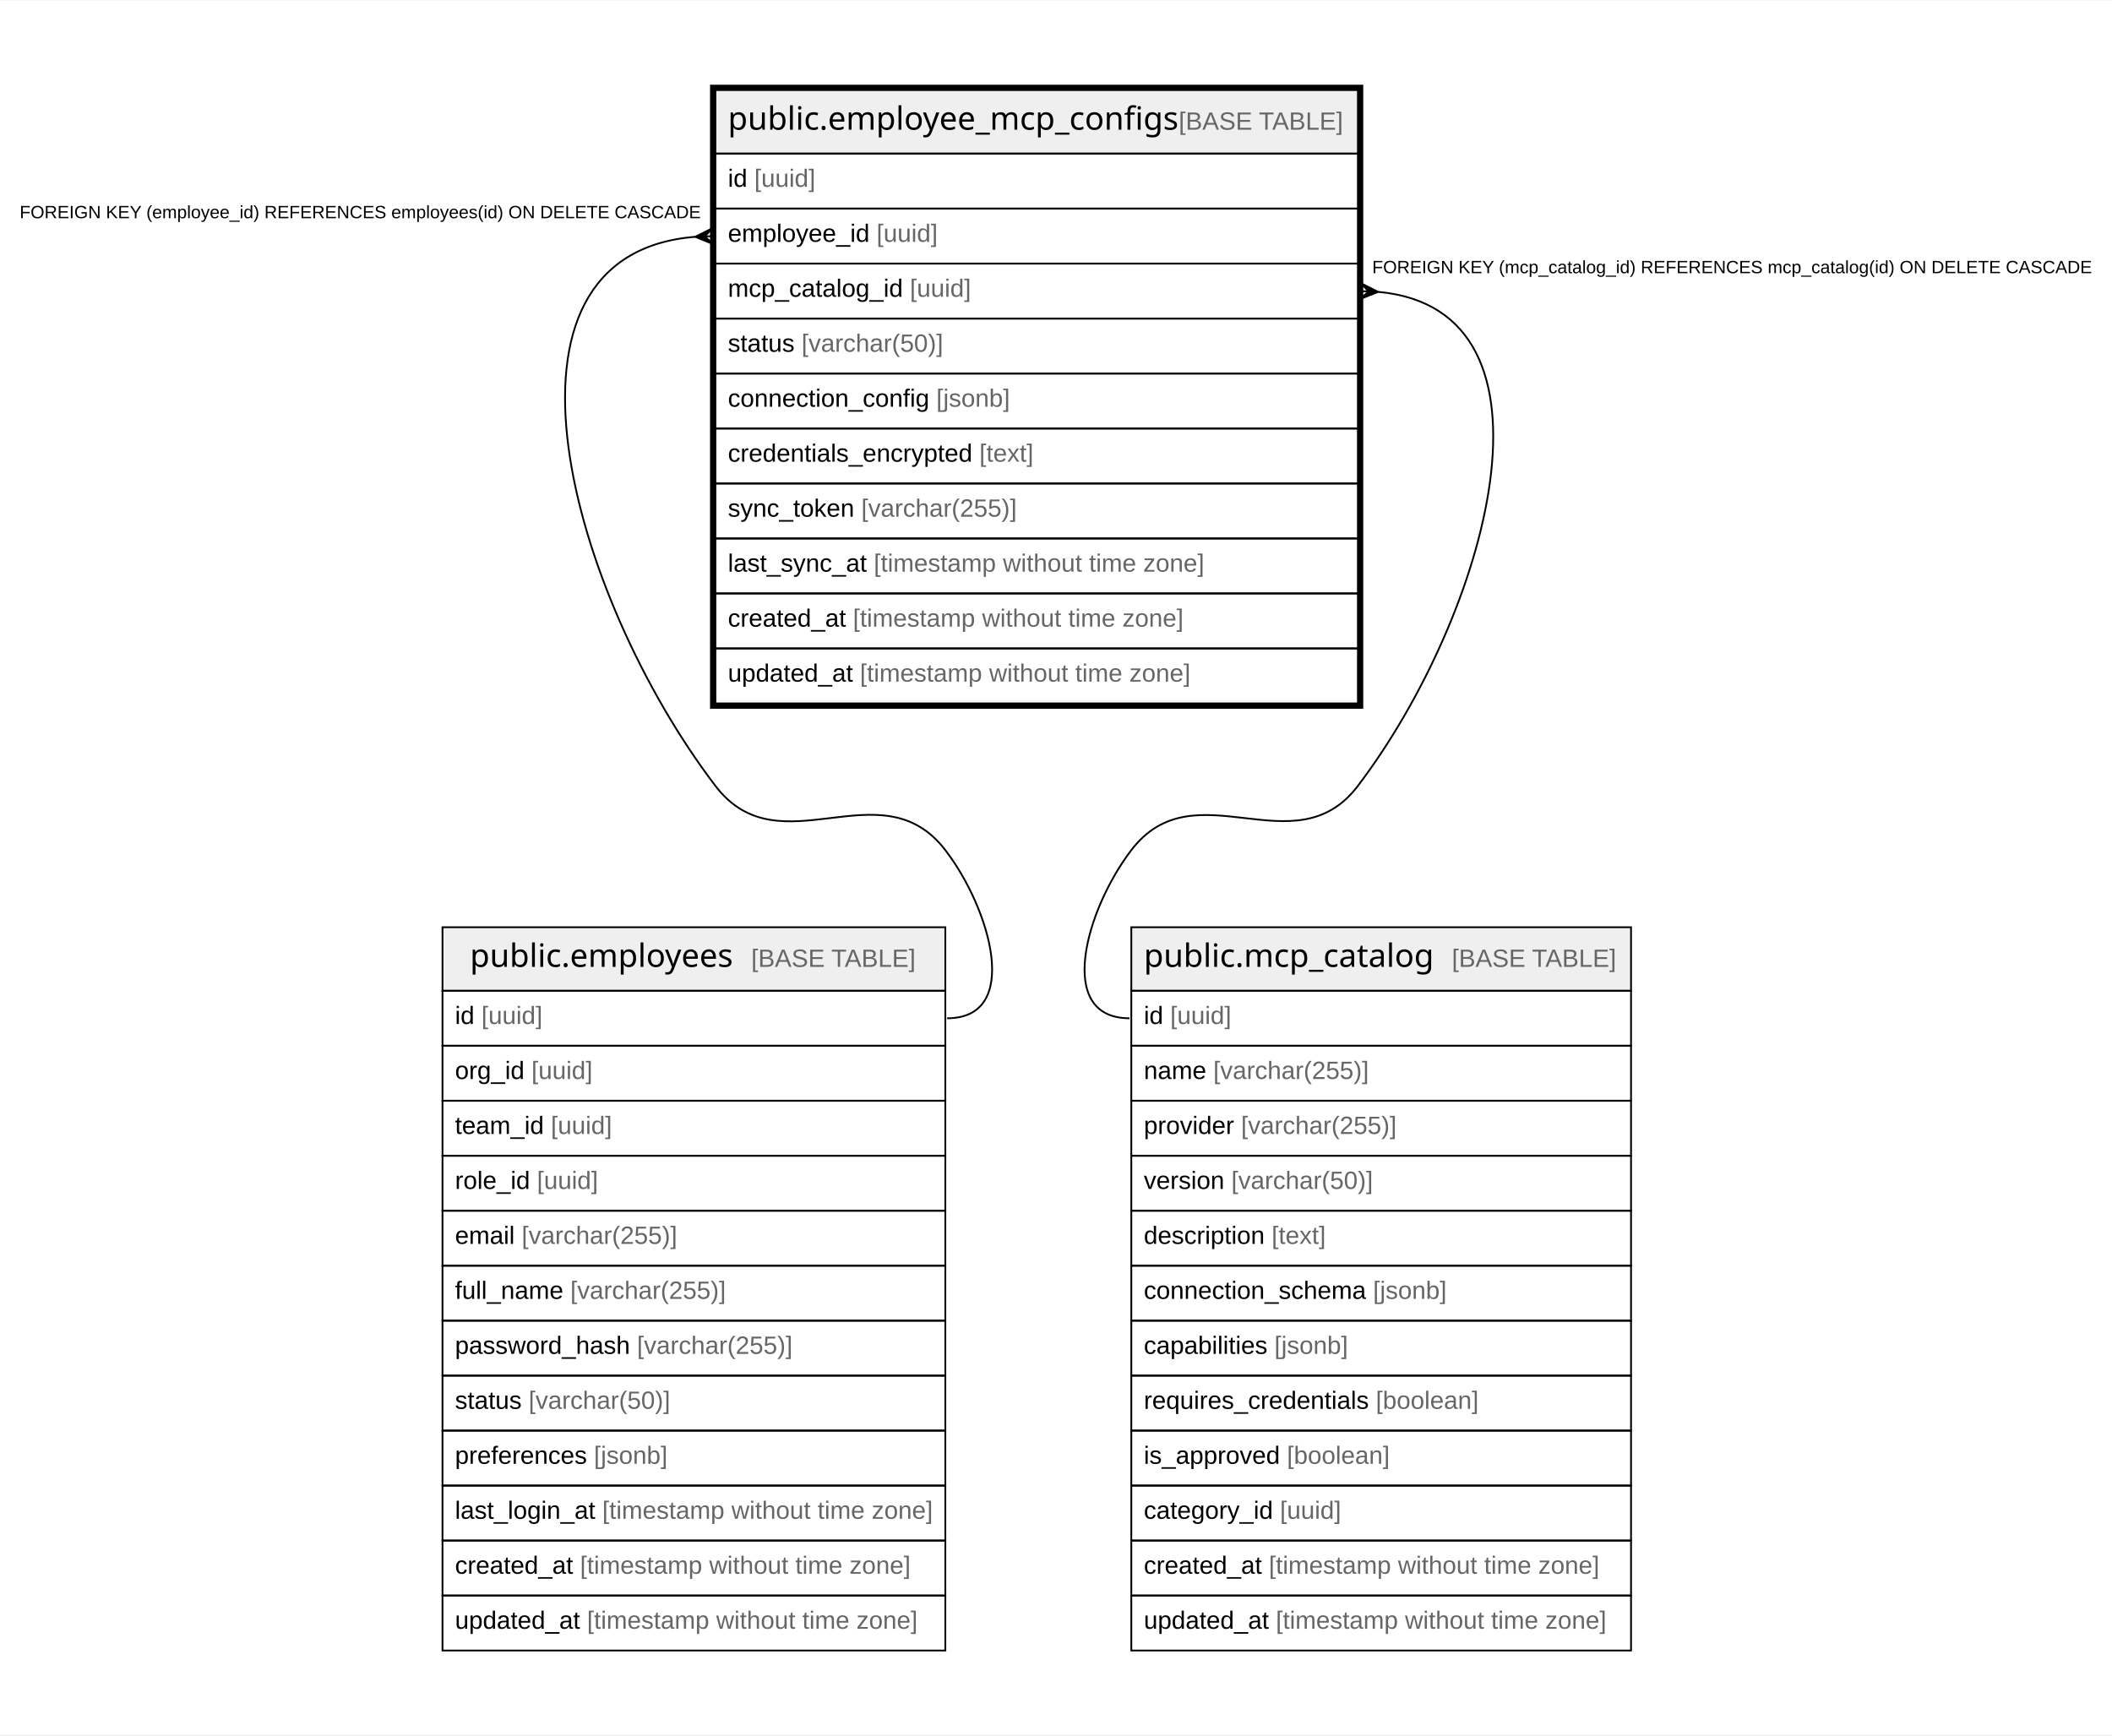
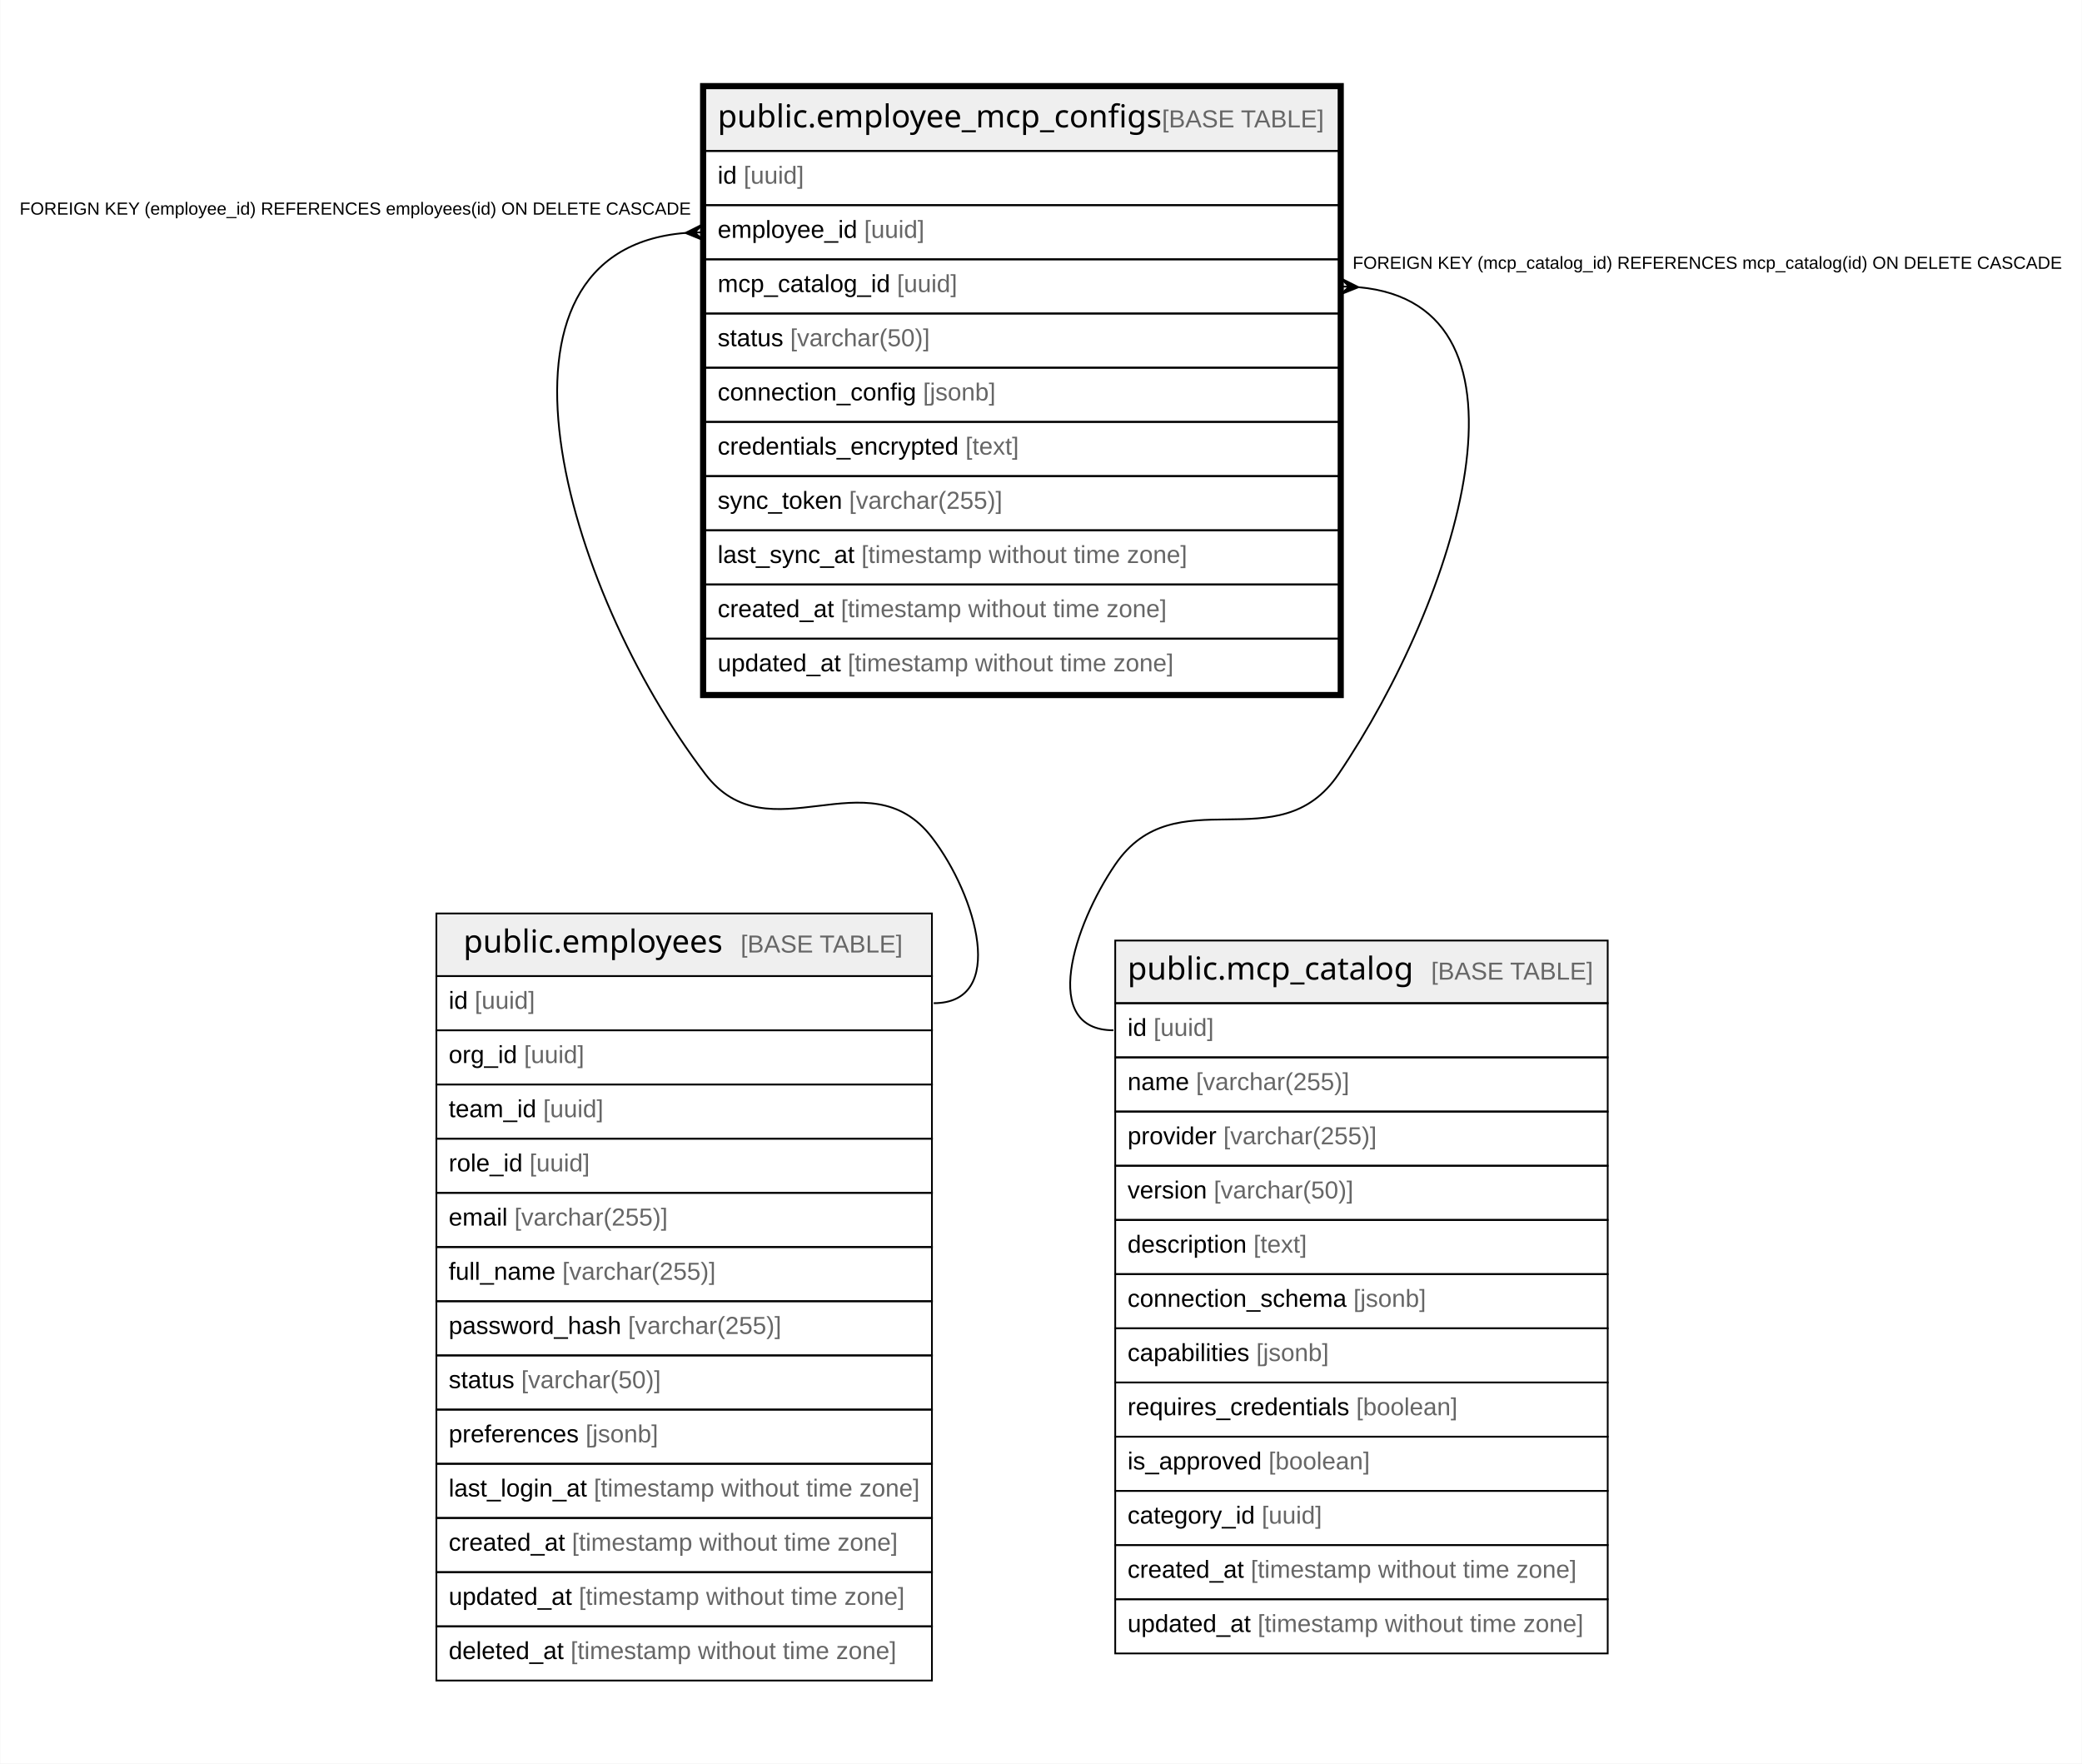
- <svg xmlns="http://www.w3.org/2000/svg" width="1183pt" height="972pt" viewBox="0.00 0.00 1183.15 971.60">
-   <g id="graph0" class="graph" transform="scale(1 1) rotate(0) translate(4 967.6)">
-     <polygon fill="white" stroke="none" points="-4,4 -4,-967.6 1179.15,-967.6 1179.15,4 -4,4" />
+ <svg xmlns="http://www.w3.org/2000/svg" width="1183pt" height="1002pt" viewBox="0.00 0.00 1183.15 1002.40">
+   <g id="graph0" class="graph" transform="scale(1 1) rotate(0) translate(4 998.4)">
+     <polygon fill="white" stroke="none" points="-4,4 -4,-998.4 1179.15,-998.4 1179.15,4 -4,4" />
    <g id="node1" class="node">
-       <polygon fill="#efefef" stroke="none" points="396.77,-881.8 396.77,-917.4 756.7,-917.4 756.7,-881.8 396.77,-881.8" />
-       <polygon fill="none" stroke="black" points="396.77,-881.8 396.77,-917.4 756.7,-917.4 756.7,-881.8 396.77,-881.8" />
-       <text text-anchor="start" x="403.77" y="-895.2" font-family="Arial Bold" font-size="18.00">public.employee_mcp_configs</text>
-       <text text-anchor="start" x="625.21" y="-895.2" font-family="Arial" font-size="14.00">    </text>
-       <text text-anchor="start" x="656.33" y="-895.2" font-family="Arial" font-size="14.00" fill="#666666">[BASE TABLE]</text>
+       <polygon fill="#efefef" stroke="none" points="396.77,-912.6 396.77,-948.2 756.7,-948.2 756.7,-912.6 396.77,-912.6" />
+       <polygon fill="none" stroke="black" points="396.77,-912.6 396.77,-948.2 756.7,-948.2 756.7,-912.6 396.77,-912.6" />
+       <text text-anchor="start" x="403.77" y="-926" font-family="Arial Bold" font-size="18.00">public.employee_mcp_configs</text>
+       <text text-anchor="start" x="625.21" y="-926" font-family="Arial" font-size="14.00">    </text>
+       <text text-anchor="start" x="656.33" y="-926" font-family="Arial" font-size="14.00" fill="#666666">[BASE TABLE]</text>
+       <polygon fill="none" stroke="black" points="396.77,-881.8 396.77,-912.6 756.7,-912.6 756.7,-881.8 396.77,-881.8" />
+       <text text-anchor="start" x="403.77" y="-894" font-family="Arial" font-size="14.00">id </text>
+       <text text-anchor="start" x="418.56" y="-894" font-family="Arial" font-size="14.00" fill="#666666">[uuid]</text>
      <polygon fill="none" stroke="black" points="396.77,-851 396.77,-881.8 756.7,-881.8 756.7,-851 396.77,-851" />
-       <text text-anchor="start" x="403.77" y="-863.2" font-family="Arial" font-size="14.00">id </text>
-       <text text-anchor="start" x="418.56" y="-863.2" font-family="Arial" font-size="14.00" fill="#666666">[uuid]</text>
+       <text text-anchor="start" x="403.77" y="-863.2" font-family="Arial" font-size="14.00">employee_id </text>
+       <text text-anchor="start" x="487.05" y="-863.2" font-family="Arial" font-size="14.00" fill="#666666">[uuid]</text>
      <polygon fill="none" stroke="black" points="396.77,-820.2 396.77,-851 756.7,-851 756.7,-820.2 396.77,-820.2" />
-       <text text-anchor="start" x="403.77" y="-832.4" font-family="Arial" font-size="14.00">employee_id </text>
-       <text text-anchor="start" x="487.05" y="-832.4" font-family="Arial" font-size="14.00" fill="#666666">[uuid]</text>
+       <text text-anchor="start" x="403.77" y="-832.4" font-family="Arial" font-size="14.00">mcp_catalog_id </text>
+       <text text-anchor="start" x="505.72" y="-832.4" font-family="Arial" font-size="14.00" fill="#666666">[uuid]</text>
      <polygon fill="none" stroke="black" points="396.77,-789.4 396.77,-820.2 756.7,-820.2 756.7,-789.4 396.77,-789.4" />
-       <text text-anchor="start" x="403.77" y="-801.6" font-family="Arial" font-size="14.00">mcp_catalog_id </text>
-       <text text-anchor="start" x="505.72" y="-801.6" font-family="Arial" font-size="14.00" fill="#666666">[uuid]</text>
+       <text text-anchor="start" x="403.77" y="-801.6" font-family="Arial" font-size="14.00">status </text>
+       <text text-anchor="start" x="445.01" y="-801.6" font-family="Arial" font-size="14.00" fill="#666666">[varchar(50)]</text>
      <polygon fill="none" stroke="black" points="396.77,-758.6 396.77,-789.4 756.7,-789.4 756.7,-758.6 396.77,-758.6" />
-       <text text-anchor="start" x="403.77" y="-770.8" font-family="Arial" font-size="14.00">status </text>
-       <text text-anchor="start" x="445.01" y="-770.8" font-family="Arial" font-size="14.00" fill="#666666">[varchar(50)]</text>
+       <text text-anchor="start" x="403.77" y="-770.8" font-family="Arial" font-size="14.00">connection_config </text>
+       <text text-anchor="start" x="520.52" y="-770.8" font-family="Arial" font-size="14.00" fill="#666666">[jsonb]</text>
      <polygon fill="none" stroke="black" points="396.77,-727.8 396.77,-758.6 756.7,-758.6 756.7,-727.8 396.77,-727.8" />
-       <text text-anchor="start" x="403.77" y="-740" font-family="Arial" font-size="14.00">connection_config </text>
-       <text text-anchor="start" x="520.52" y="-740" font-family="Arial" font-size="14.00" fill="#666666">[jsonb]</text>
+       <text text-anchor="start" x="403.77" y="-740" font-family="Arial" font-size="14.00">credentials_encrypted </text>
+       <text text-anchor="start" x="544.63" y="-740" font-family="Arial" font-size="14.00" fill="#666666">[text]</text>
      <polygon fill="none" stroke="black" points="396.77,-697 396.77,-727.8 756.7,-727.8 756.7,-697 396.77,-697" />
-       <text text-anchor="start" x="403.77" y="-709.2" font-family="Arial" font-size="14.00">credentials_encrypted </text>
-       <text text-anchor="start" x="544.63" y="-709.2" font-family="Arial" font-size="14.00" fill="#666666">[text]</text>
+       <text text-anchor="start" x="403.77" y="-709.2" font-family="Arial" font-size="14.00">sync_token </text>
+       <text text-anchor="start" x="478.48" y="-709.2" font-family="Arial" font-size="14.00" fill="#666666">[varchar(255)]</text>
      <polygon fill="none" stroke="black" points="396.77,-666.2 396.77,-697 756.7,-697 756.7,-666.2 396.77,-666.2" />
-       <text text-anchor="start" x="403.77" y="-678.4" font-family="Arial" font-size="14.00">sync_token </text>
-       <text text-anchor="start" x="478.48" y="-678.4" font-family="Arial" font-size="14.00" fill="#666666">[varchar(255)]</text>
+       <text text-anchor="start" x="403.77" y="-678.4" font-family="Arial" font-size="14.00">last_sync_at </text>
+       <text text-anchor="start" x="485.48" y="-678.4" font-family="Arial" font-size="14.00" fill="#666666">[timestamp without time zone]</text>
      <polygon fill="none" stroke="black" points="396.77,-635.4 396.77,-666.2 756.7,-666.2 756.7,-635.4 396.77,-635.4" />
-       <text text-anchor="start" x="403.77" y="-647.6" font-family="Arial" font-size="14.00">last_sync_at </text>
-       <text text-anchor="start" x="485.48" y="-647.6" font-family="Arial" font-size="14.00" fill="#666666">[timestamp without time zone]</text>
+       <text text-anchor="start" x="403.77" y="-647.6" font-family="Arial" font-size="14.00">created_at </text>
+       <text text-anchor="start" x="473.82" y="-647.6" font-family="Arial" font-size="14.00" fill="#666666">[timestamp without time zone]</text>
      <polygon fill="none" stroke="black" points="396.77,-604.6 396.77,-635.4 756.7,-635.4 756.7,-604.6 396.77,-604.6" />
-       <text text-anchor="start" x="403.77" y="-616.8" font-family="Arial" font-size="14.00">created_at </text>
-       <text text-anchor="start" x="473.82" y="-616.8" font-family="Arial" font-size="14.00" fill="#666666">[timestamp without time zone]</text>
-       <polygon fill="none" stroke="black" points="396.77,-573.8 396.77,-604.6 756.7,-604.6 756.7,-573.8 396.77,-573.8" />
-       <text text-anchor="start" x="403.77" y="-586" font-family="Arial" font-size="14.00">updated_at </text>
-       <text text-anchor="start" x="477.73" y="-586" font-family="Arial" font-size="14.00" fill="#666666">[timestamp without time zone]</text>
-       <polygon fill="none" stroke="black" stroke-width="3" points="395.27,-572.3 395.27,-918.9 758.2,-918.9 758.2,-572.3 395.27,-572.3" />
+       <text text-anchor="start" x="403.77" y="-616.8" font-family="Arial" font-size="14.00">updated_at </text>
+       <text text-anchor="start" x="477.73" y="-616.8" font-family="Arial" font-size="14.00" fill="#666666">[timestamp without time zone]</text>
+       <polygon fill="none" stroke="black" stroke-width="3" points="395.27,-603.1 395.27,-949.7 758.2,-949.7 758.2,-603.1 395.27,-603.1" />
    </g>
    <g id="node2" class="node">
-       <polygon fill="#efefef" stroke="none" points="243.89,-412.8 243.89,-448.4 525.58,-448.4 525.58,-412.8 243.89,-412.8" />
-       <polygon fill="none" stroke="black" points="243.89,-412.8 243.89,-448.4 525.58,-448.4 525.58,-412.8 243.89,-412.8" />
-       <text text-anchor="start" x="259.26" y="-426.2" font-family="Arial Bold" font-size="18.00">public.employees</text>
-       <text text-anchor="start" x="385.73" y="-426.2" font-family="Arial" font-size="14.00">    </text>
-       <text text-anchor="start" x="416.84" y="-426.2" font-family="Arial" font-size="14.00" fill="#666666">[BASE TABLE]</text>
+       <polygon fill="#efefef" stroke="none" points="243.89,-443.6 243.89,-479.2 525.58,-479.2 525.58,-443.6 243.89,-443.6" />
+       <polygon fill="none" stroke="black" points="243.89,-443.6 243.89,-479.2 525.58,-479.2 525.58,-443.6 243.89,-443.6" />
+       <text text-anchor="start" x="259.26" y="-457" font-family="Arial Bold" font-size="18.00">public.employees</text>
+       <text text-anchor="start" x="385.73" y="-457" font-family="Arial" font-size="14.00">    </text>
+       <text text-anchor="start" x="416.84" y="-457" font-family="Arial" font-size="14.00" fill="#666666">[BASE TABLE]</text>
+       <polygon fill="none" stroke="black" points="243.89,-412.8 243.89,-443.6 525.58,-443.6 525.58,-412.8 243.89,-412.8" />
+       <text text-anchor="start" x="250.89" y="-425" font-family="Arial" font-size="14.00">id </text>
+       <text text-anchor="start" x="265.68" y="-425" font-family="Arial" font-size="14.00" fill="#666666">[uuid]</text>
      <polygon fill="none" stroke="black" points="243.89,-382 243.89,-412.8 525.58,-412.8 525.58,-382 243.89,-382" />
-       <text text-anchor="start" x="250.89" y="-394.2" font-family="Arial" font-size="14.00">id </text>
-       <text text-anchor="start" x="265.68" y="-394.2" font-family="Arial" font-size="14.00" fill="#666666">[uuid]</text>
+       <text text-anchor="start" x="250.89" y="-394.2" font-family="Arial" font-size="14.00">org_id </text>
+       <text text-anchor="start" x="293.7" y="-394.2" font-family="Arial" font-size="14.00" fill="#666666">[uuid]</text>
      <polygon fill="none" stroke="black" points="243.89,-351.2 243.89,-382 525.58,-382 525.58,-351.2 243.89,-351.2" />
-       <text text-anchor="start" x="250.89" y="-363.4" font-family="Arial" font-size="14.00">org_id </text>
-       <text text-anchor="start" x="293.7" y="-363.4" font-family="Arial" font-size="14.00" fill="#666666">[uuid]</text>
+       <text text-anchor="start" x="250.89" y="-363.4" font-family="Arial" font-size="14.00">team_id </text>
+       <text text-anchor="start" x="304.59" y="-363.4" font-family="Arial" font-size="14.00" fill="#666666">[uuid]</text>
      <polygon fill="none" stroke="black" points="243.89,-320.4 243.89,-351.2 525.58,-351.2 525.58,-320.4 243.89,-320.4" />
-       <text text-anchor="start" x="250.89" y="-332.6" font-family="Arial" font-size="14.00">team_id </text>
-       <text text-anchor="start" x="304.59" y="-332.6" font-family="Arial" font-size="14.00" fill="#666666">[uuid]</text>
+       <text text-anchor="start" x="250.89" y="-332.6" font-family="Arial" font-size="14.00">role_id </text>
+       <text text-anchor="start" x="296.81" y="-332.6" font-family="Arial" font-size="14.00" fill="#666666">[uuid]</text>
      <polygon fill="none" stroke="black" points="243.89,-289.6 243.89,-320.4 525.58,-320.4 525.58,-289.6 243.89,-289.6" />
-       <text text-anchor="start" x="250.89" y="-301.8" font-family="Arial" font-size="14.00">role_id </text>
-       <text text-anchor="start" x="296.81" y="-301.8" font-family="Arial" font-size="14.00" fill="#666666">[uuid]</text>
+       <text text-anchor="start" x="250.89" y="-301.8" font-family="Arial" font-size="14.00">email </text>
+       <text text-anchor="start" x="288.24" y="-301.8" font-family="Arial" font-size="14.00" fill="#666666">[varchar(255)]</text>
      <polygon fill="none" stroke="black" points="243.89,-258.8 243.89,-289.6 525.58,-289.6 525.58,-258.8 243.89,-258.8" />
-       <text text-anchor="start" x="250.89" y="-271" font-family="Arial" font-size="14.00">email </text>
-       <text text-anchor="start" x="288.24" y="-271" font-family="Arial" font-size="14.00" fill="#666666">[varchar(255)]</text>
+       <text text-anchor="start" x="250.89" y="-271" font-family="Arial" font-size="14.00">full_name </text>
+       <text text-anchor="start" x="315.49" y="-271" font-family="Arial" font-size="14.00" fill="#666666">[varchar(255)]</text>
      <polygon fill="none" stroke="black" points="243.89,-228 243.89,-258.8 525.58,-258.8 525.58,-228 243.89,-228" />
-       <text text-anchor="start" x="250.89" y="-240.2" font-family="Arial" font-size="14.00">full_name </text>
-       <text text-anchor="start" x="315.49" y="-240.2" font-family="Arial" font-size="14.00" fill="#666666">[varchar(255)]</text>
+       <text text-anchor="start" x="250.89" y="-240.2" font-family="Arial" font-size="14.00">password_hash </text>
+       <text text-anchor="start" x="352.84" y="-240.2" font-family="Arial" font-size="14.00" fill="#666666">[varchar(255)]</text>
      <polygon fill="none" stroke="black" points="243.89,-197.2 243.89,-228 525.58,-228 525.58,-197.2 243.89,-197.2" />
-       <text text-anchor="start" x="250.89" y="-209.4" font-family="Arial" font-size="14.00">password_hash </text>
-       <text text-anchor="start" x="352.84" y="-209.4" font-family="Arial" font-size="14.00" fill="#666666">[varchar(255)]</text>
+       <text text-anchor="start" x="250.89" y="-209.4" font-family="Arial" font-size="14.00">status </text>
+       <text text-anchor="start" x="292.13" y="-209.4" font-family="Arial" font-size="14.00" fill="#666666">[varchar(50)]</text>
      <polygon fill="none" stroke="black" points="243.89,-166.4 243.89,-197.2 525.58,-197.2 525.58,-166.4 243.89,-166.4" />
-       <text text-anchor="start" x="250.89" y="-178.6" font-family="Arial" font-size="14.00">status </text>
-       <text text-anchor="start" x="292.13" y="-178.6" font-family="Arial" font-size="14.00" fill="#666666">[varchar(50)]</text>
+       <text text-anchor="start" x="250.89" y="-178.6" font-family="Arial" font-size="14.00">preferences </text>
+       <text text-anchor="start" x="328.71" y="-178.6" font-family="Arial" font-size="14.00" fill="#666666">[jsonb]</text>
      <polygon fill="none" stroke="black" points="243.89,-135.6 243.89,-166.4 525.58,-166.4 525.58,-135.6 243.89,-135.6" />
-       <text text-anchor="start" x="250.89" y="-147.8" font-family="Arial" font-size="14.00">preferences </text>
-       <text text-anchor="start" x="328.71" y="-147.8" font-family="Arial" font-size="14.00" fill="#666666">[jsonb]</text>
+       <text text-anchor="start" x="250.89" y="-147.8" font-family="Arial" font-size="14.00">last_login_at </text>
+       <text text-anchor="start" x="333.4" y="-147.8" font-family="Arial" font-size="14.00" fill="#666666">[timestamp without time zone]</text>
      <polygon fill="none" stroke="black" points="243.89,-104.8 243.89,-135.6 525.58,-135.6 525.58,-104.8 243.89,-104.8" />
-       <text text-anchor="start" x="250.89" y="-117" font-family="Arial" font-size="14.00">last_login_at </text>
-       <text text-anchor="start" x="333.4" y="-117" font-family="Arial" font-size="14.00" fill="#666666">[timestamp without time zone]</text>
+       <text text-anchor="start" x="250.89" y="-117" font-family="Arial" font-size="14.00">created_at </text>
+       <text text-anchor="start" x="320.94" y="-117" font-family="Arial" font-size="14.00" fill="#666666">[timestamp without time zone]</text>
      <polygon fill="none" stroke="black" points="243.89,-74 243.89,-104.8 525.58,-104.8 525.58,-74 243.89,-74" />
-       <text text-anchor="start" x="250.89" y="-86.2" font-family="Arial" font-size="14.00">created_at </text>
-       <text text-anchor="start" x="320.94" y="-86.2" font-family="Arial" font-size="14.00" fill="#666666">[timestamp without time zone]</text>
+       <text text-anchor="start" x="250.89" y="-86.2" font-family="Arial" font-size="14.00">updated_at </text>
+       <text text-anchor="start" x="324.85" y="-86.2" font-family="Arial" font-size="14.00" fill="#666666">[timestamp without time zone]</text>
      <polygon fill="none" stroke="black" points="243.89,-43.2 243.89,-74 525.58,-74 525.58,-43.2 243.89,-43.2" />
-       <text text-anchor="start" x="250.89" y="-55.4" font-family="Arial" font-size="14.00">updated_at </text>
-       <text text-anchor="start" x="324.85" y="-55.4" font-family="Arial" font-size="14.00" fill="#666666">[timestamp without time zone]</text>
+       <text text-anchor="start" x="250.89" y="-55.4" font-family="Arial" font-size="14.00">deleted_at </text>
+       <text text-anchor="start" x="320.18" y="-55.4" font-family="Arial" font-size="14.00" fill="#666666">[timestamp without time zone]</text>
    </g>
    <g id="edge1" class="edge">
-       <path fill="none" stroke="black" d="M385.34,-835.19C261.8,-825.16 316.03,-633.64 396.77,-527.6 432.78,-480.31 489.4,-538.76 525.58,-491.6 551.07,-458.38 568.45,-397.4 526.58,-397.4" />
-       <polygon fill="black" stroke="black" points="385.45,-835.19 395.26,-840.08 390.78,-835.4 395.1,-835.57 395.1,-835.57 395.1,-835.57 390.78,-835.4 395.61,-831.09 385.45,-835.19" />
-       <text text-anchor="start" x="7" y="-845.6" font-family="Arial" font-size="10.00">FOREIGN KEY (employee_id) REFERENCES employees(id) ON DELETE CASCADE</text>
+       <path fill="none" stroke="black" d="M385.34,-865.99C261.8,-855.96 316.03,-664.44 396.77,-558.4 432.78,-511.11 489.4,-569.56 525.58,-522.4 551.07,-489.18 568.45,-428.2 526.58,-428.2" />
+       <polygon fill="black" stroke="black" points="385.45,-865.99 395.26,-870.88 390.78,-866.2 395.1,-866.37 395.1,-866.37 395.1,-866.37 390.78,-866.2 395.61,-861.89 385.45,-865.99" />
+       <text text-anchor="start" x="7" y="-876.4" font-family="Arial" font-size="10.00">FOREIGN KEY (employee_id) REFERENCES employees(id) ON DELETE CASCADE</text>
    </g>
    <g id="node3" class="node">
-       <polygon fill="#efefef" stroke="none" points="629.77,-412.8 629.77,-448.4 909.71,-448.4 909.71,-412.8 629.77,-412.8" />
-       <polygon fill="none" stroke="black" points="629.77,-412.8 629.77,-448.4 909.71,-448.4 909.71,-412.8 629.77,-412.8" />
-       <text text-anchor="start" x="636.77" y="-426.2" font-family="Arial Bold" font-size="18.00">public.mcp_catalog</text>
-       <text text-anchor="start" x="778.22" y="-426.2" font-family="Arial" font-size="14.00">    </text>
-       <text text-anchor="start" x="809.34" y="-426.2" font-family="Arial" font-size="14.00" fill="#666666">[BASE TABLE]</text>
-       <polygon fill="none" stroke="black" points="629.77,-382 629.77,-412.8 909.71,-412.8 909.71,-382 629.77,-382" />
-       <text text-anchor="start" x="636.77" y="-394.2" font-family="Arial" font-size="14.00">id </text>
-       <text text-anchor="start" x="651.55" y="-394.2" font-family="Arial" font-size="14.00" fill="#666666">[uuid]</text>
-       <polygon fill="none" stroke="black" points="629.77,-351.2 629.77,-382 909.71,-382 909.71,-351.2 629.77,-351.2" />
-       <text text-anchor="start" x="636.77" y="-363.4" font-family="Arial" font-size="14.00">name </text>
-       <text text-anchor="start" x="675.68" y="-363.4" font-family="Arial" font-size="14.00" fill="#666666">[varchar(255)]</text>
-       <polygon fill="none" stroke="black" points="629.77,-320.4 629.77,-351.2 909.71,-351.2 909.71,-320.4 629.77,-320.4" />
-       <text text-anchor="start" x="636.77" y="-332.6" font-family="Arial" font-size="14.00">provider </text>
-       <text text-anchor="start" x="691.24" y="-332.6" font-family="Arial" font-size="14.00" fill="#666666">[varchar(255)]</text>
-       <polygon fill="none" stroke="black" points="629.77,-289.6 629.77,-320.4 909.71,-320.4 909.71,-289.6 629.77,-289.6" />
-       <text text-anchor="start" x="636.77" y="-301.8" font-family="Arial" font-size="14.00">version </text>
-       <text text-anchor="start" x="685.79" y="-301.8" font-family="Arial" font-size="14.00" fill="#666666">[varchar(50)]</text>
-       <polygon fill="none" stroke="black" points="629.77,-258.8 629.77,-289.6 909.71,-289.6 909.71,-258.8 629.77,-258.8" />
-       <text text-anchor="start" x="636.77" y="-271" font-family="Arial" font-size="14.00">description </text>
-       <text text-anchor="start" x="708.36" y="-271" font-family="Arial" font-size="14.00" fill="#666666">[text]</text>
-       <polygon fill="none" stroke="black" points="629.77,-228 629.77,-258.8 909.71,-258.8 909.71,-228 629.77,-228" />
-       <text text-anchor="start" x="636.77" y="-240.2" font-family="Arial" font-size="14.00">connection_schema </text>
-       <text text-anchor="start" x="765.18" y="-240.2" font-family="Arial" font-size="14.00" fill="#666666">[jsonb]</text>
-       <polygon fill="none" stroke="black" points="629.77,-197.2 629.77,-228 909.71,-228 909.71,-197.2 629.77,-197.2" />
-       <text text-anchor="start" x="636.77" y="-209.4" font-family="Arial" font-size="14.00">capabilities </text>
-       <text text-anchor="start" x="709.92" y="-209.4" font-family="Arial" font-size="14.00" fill="#666666">[jsonb]</text>
-       <polygon fill="none" stroke="black" points="629.77,-166.4 629.77,-197.2 909.71,-197.2 909.71,-166.4 629.77,-166.4" />
-       <text text-anchor="start" x="636.77" y="-178.6" font-family="Arial" font-size="14.00">requires_credentials </text>
-       <text text-anchor="start" x="766.73" y="-178.6" font-family="Arial" font-size="14.00" fill="#666666">[boolean]</text>
-       <polygon fill="none" stroke="black" points="629.77,-135.6 629.77,-166.4 909.71,-166.4 909.71,-135.6 629.77,-135.6" />
-       <text text-anchor="start" x="636.77" y="-147.8" font-family="Arial" font-size="14.00">is_approved </text>
-       <text text-anchor="start" x="716.93" y="-147.8" font-family="Arial" font-size="14.00" fill="#666666">[boolean]</text>
-       <polygon fill="none" stroke="black" points="629.77,-104.8 629.77,-135.6 909.71,-135.6 909.71,-104.8 629.77,-104.8" />
-       <text text-anchor="start" x="636.77" y="-117" font-family="Arial" font-size="14.00">category_id </text>
-       <text text-anchor="start" x="713.04" y="-117" font-family="Arial" font-size="14.00" fill="#666666">[uuid]</text>
-       <polygon fill="none" stroke="black" points="629.77,-74 629.77,-104.8 909.71,-104.8 909.71,-74 629.77,-74" />
-       <text text-anchor="start" x="636.77" y="-86.2" font-family="Arial" font-size="14.00">created_at </text>
-       <text text-anchor="start" x="706.81" y="-86.2" font-family="Arial" font-size="14.00" fill="#666666">[timestamp without time zone]</text>
-       <polygon fill="none" stroke="black" points="629.77,-43.2 629.77,-74 909.71,-74 909.71,-43.2 629.77,-43.2" />
-       <text text-anchor="start" x="636.77" y="-55.4" font-family="Arial" font-size="14.00">updated_at </text>
-       <text text-anchor="start" x="710.73" y="-55.4" font-family="Arial" font-size="14.00" fill="#666666">[timestamp without time zone]</text>
+       <polygon fill="#efefef" stroke="none" points="629.77,-428.2 629.77,-463.8 909.71,-463.8 909.71,-428.2 629.77,-428.2" />
+       <polygon fill="none" stroke="black" points="629.77,-428.2 629.77,-463.8 909.71,-463.8 909.71,-428.2 629.77,-428.2" />
+       <text text-anchor="start" x="636.77" y="-441.6" font-family="Arial Bold" font-size="18.00">public.mcp_catalog</text>
+       <text text-anchor="start" x="778.22" y="-441.6" font-family="Arial" font-size="14.00">    </text>
+       <text text-anchor="start" x="809.34" y="-441.6" font-family="Arial" font-size="14.00" fill="#666666">[BASE TABLE]</text>
+       <polygon fill="none" stroke="black" points="629.77,-397.4 629.77,-428.2 909.71,-428.2 909.71,-397.4 629.77,-397.4" />
+       <text text-anchor="start" x="636.77" y="-409.6" font-family="Arial" font-size="14.00">id </text>
+       <text text-anchor="start" x="651.55" y="-409.6" font-family="Arial" font-size="14.00" fill="#666666">[uuid]</text>
+       <polygon fill="none" stroke="black" points="629.77,-366.6 629.77,-397.4 909.71,-397.4 909.71,-366.6 629.77,-366.6" />
+       <text text-anchor="start" x="636.77" y="-378.8" font-family="Arial" font-size="14.00">name </text>
+       <text text-anchor="start" x="675.68" y="-378.8" font-family="Arial" font-size="14.00" fill="#666666">[varchar(255)]</text>
+       <polygon fill="none" stroke="black" points="629.77,-335.8 629.77,-366.6 909.71,-366.6 909.71,-335.8 629.77,-335.8" />
+       <text text-anchor="start" x="636.77" y="-348" font-family="Arial" font-size="14.00">provider </text>
+       <text text-anchor="start" x="691.24" y="-348" font-family="Arial" font-size="14.00" fill="#666666">[varchar(255)]</text>
+       <polygon fill="none" stroke="black" points="629.77,-305 629.77,-335.8 909.71,-335.8 909.71,-305 629.77,-305" />
+       <text text-anchor="start" x="636.77" y="-317.2" font-family="Arial" font-size="14.00">version </text>
+       <text text-anchor="start" x="685.79" y="-317.2" font-family="Arial" font-size="14.00" fill="#666666">[varchar(50)]</text>
+       <polygon fill="none" stroke="black" points="629.77,-274.2 629.77,-305 909.71,-305 909.71,-274.2 629.77,-274.2" />
+       <text text-anchor="start" x="636.77" y="-286.4" font-family="Arial" font-size="14.00">description </text>
+       <text text-anchor="start" x="708.36" y="-286.4" font-family="Arial" font-size="14.00" fill="#666666">[text]</text>
+       <polygon fill="none" stroke="black" points="629.77,-243.4 629.77,-274.2 909.71,-274.2 909.71,-243.4 629.77,-243.4" />
+       <text text-anchor="start" x="636.77" y="-255.6" font-family="Arial" font-size="14.00">connection_schema </text>
+       <text text-anchor="start" x="765.18" y="-255.6" font-family="Arial" font-size="14.00" fill="#666666">[jsonb]</text>
+       <polygon fill="none" stroke="black" points="629.77,-212.6 629.77,-243.4 909.71,-243.4 909.71,-212.6 629.77,-212.6" />
+       <text text-anchor="start" x="636.77" y="-224.8" font-family="Arial" font-size="14.00">capabilities </text>
+       <text text-anchor="start" x="709.92" y="-224.8" font-family="Arial" font-size="14.00" fill="#666666">[jsonb]</text>
+       <polygon fill="none" stroke="black" points="629.77,-181.8 629.77,-212.6 909.71,-212.6 909.71,-181.8 629.77,-181.8" />
+       <text text-anchor="start" x="636.77" y="-194" font-family="Arial" font-size="14.00">requires_credentials </text>
+       <text text-anchor="start" x="766.73" y="-194" font-family="Arial" font-size="14.00" fill="#666666">[boolean]</text>
+       <polygon fill="none" stroke="black" points="629.77,-151 629.77,-181.8 909.71,-181.8 909.71,-151 629.77,-151" />
+       <text text-anchor="start" x="636.77" y="-163.2" font-family="Arial" font-size="14.00">is_approved </text>
+       <text text-anchor="start" x="716.93" y="-163.2" font-family="Arial" font-size="14.00" fill="#666666">[boolean]</text>
+       <polygon fill="none" stroke="black" points="629.77,-120.2 629.77,-151 909.71,-151 909.71,-120.2 629.77,-120.2" />
+       <text text-anchor="start" x="636.77" y="-132.4" font-family="Arial" font-size="14.00">category_id </text>
+       <text text-anchor="start" x="713.04" y="-132.4" font-family="Arial" font-size="14.00" fill="#666666">[uuid]</text>
+       <polygon fill="none" stroke="black" points="629.77,-89.4 629.77,-120.2 909.71,-120.2 909.71,-89.4 629.77,-89.4" />
+       <text text-anchor="start" x="636.77" y="-101.6" font-family="Arial" font-size="14.00">created_at </text>
+       <text text-anchor="start" x="706.81" y="-101.6" font-family="Arial" font-size="14.00" fill="#666666">[timestamp without time zone]</text>
+       <polygon fill="none" stroke="black" points="629.77,-58.6 629.77,-89.4 909.71,-89.4 909.71,-58.6 629.77,-58.6" />
+       <text text-anchor="start" x="636.77" y="-70.8" font-family="Arial" font-size="14.00">updated_at </text>
+       <text text-anchor="start" x="710.73" y="-70.8" font-family="Arial" font-size="14.00" fill="#666666">[timestamp without time zone]</text>
    </g>
    <g id="edge2" class="edge">
-       <path fill="none" stroke="black" d="M768.09,-804.35C877.97,-794.38 828.98,-622.88 756.7,-527.6 721.26,-480.88 665.37,-538.19 629.77,-491.6 604.34,-458.33 586.9,-397.4 628.77,-397.4" />
-       <polygon fill="black" stroke="black" points="768.03,-804.35 757.84,-800.29 762.7,-804.58 758.37,-804.77 758.37,-804.77 758.37,-804.77 762.7,-804.58 758.23,-809.28 768.03,-804.35" />
-       <text text-anchor="start" x="764.7" y="-814.8" font-family="Arial" font-size="10.00">FOREIGN KEY (mcp_catalog_id) REFERENCES mcp_catalog(id) ON DELETE CASCADE</text>
+       <path fill="none" stroke="black" d="M768.08,-835.16C877.66,-825.4 823.72,-657.45 756.7,-558.4 722.6,-507.99 664.05,-557.29 629.77,-507 606.18,-472.4 586.9,-412.8 628.77,-412.8" />
+       <polygon fill="black" stroke="black" points="768.03,-835.16 757.84,-831.09 762.7,-835.39 758.37,-835.57 758.37,-835.57 758.37,-835.57 762.7,-835.39 758.23,-840.08 768.03,-835.16" />
+       <text text-anchor="start" x="764.7" y="-845.6" font-family="Arial" font-size="10.00">FOREIGN KEY (mcp_catalog_id) REFERENCES mcp_catalog(id) ON DELETE CASCADE</text>
    </g>
  </g>
</svg>
